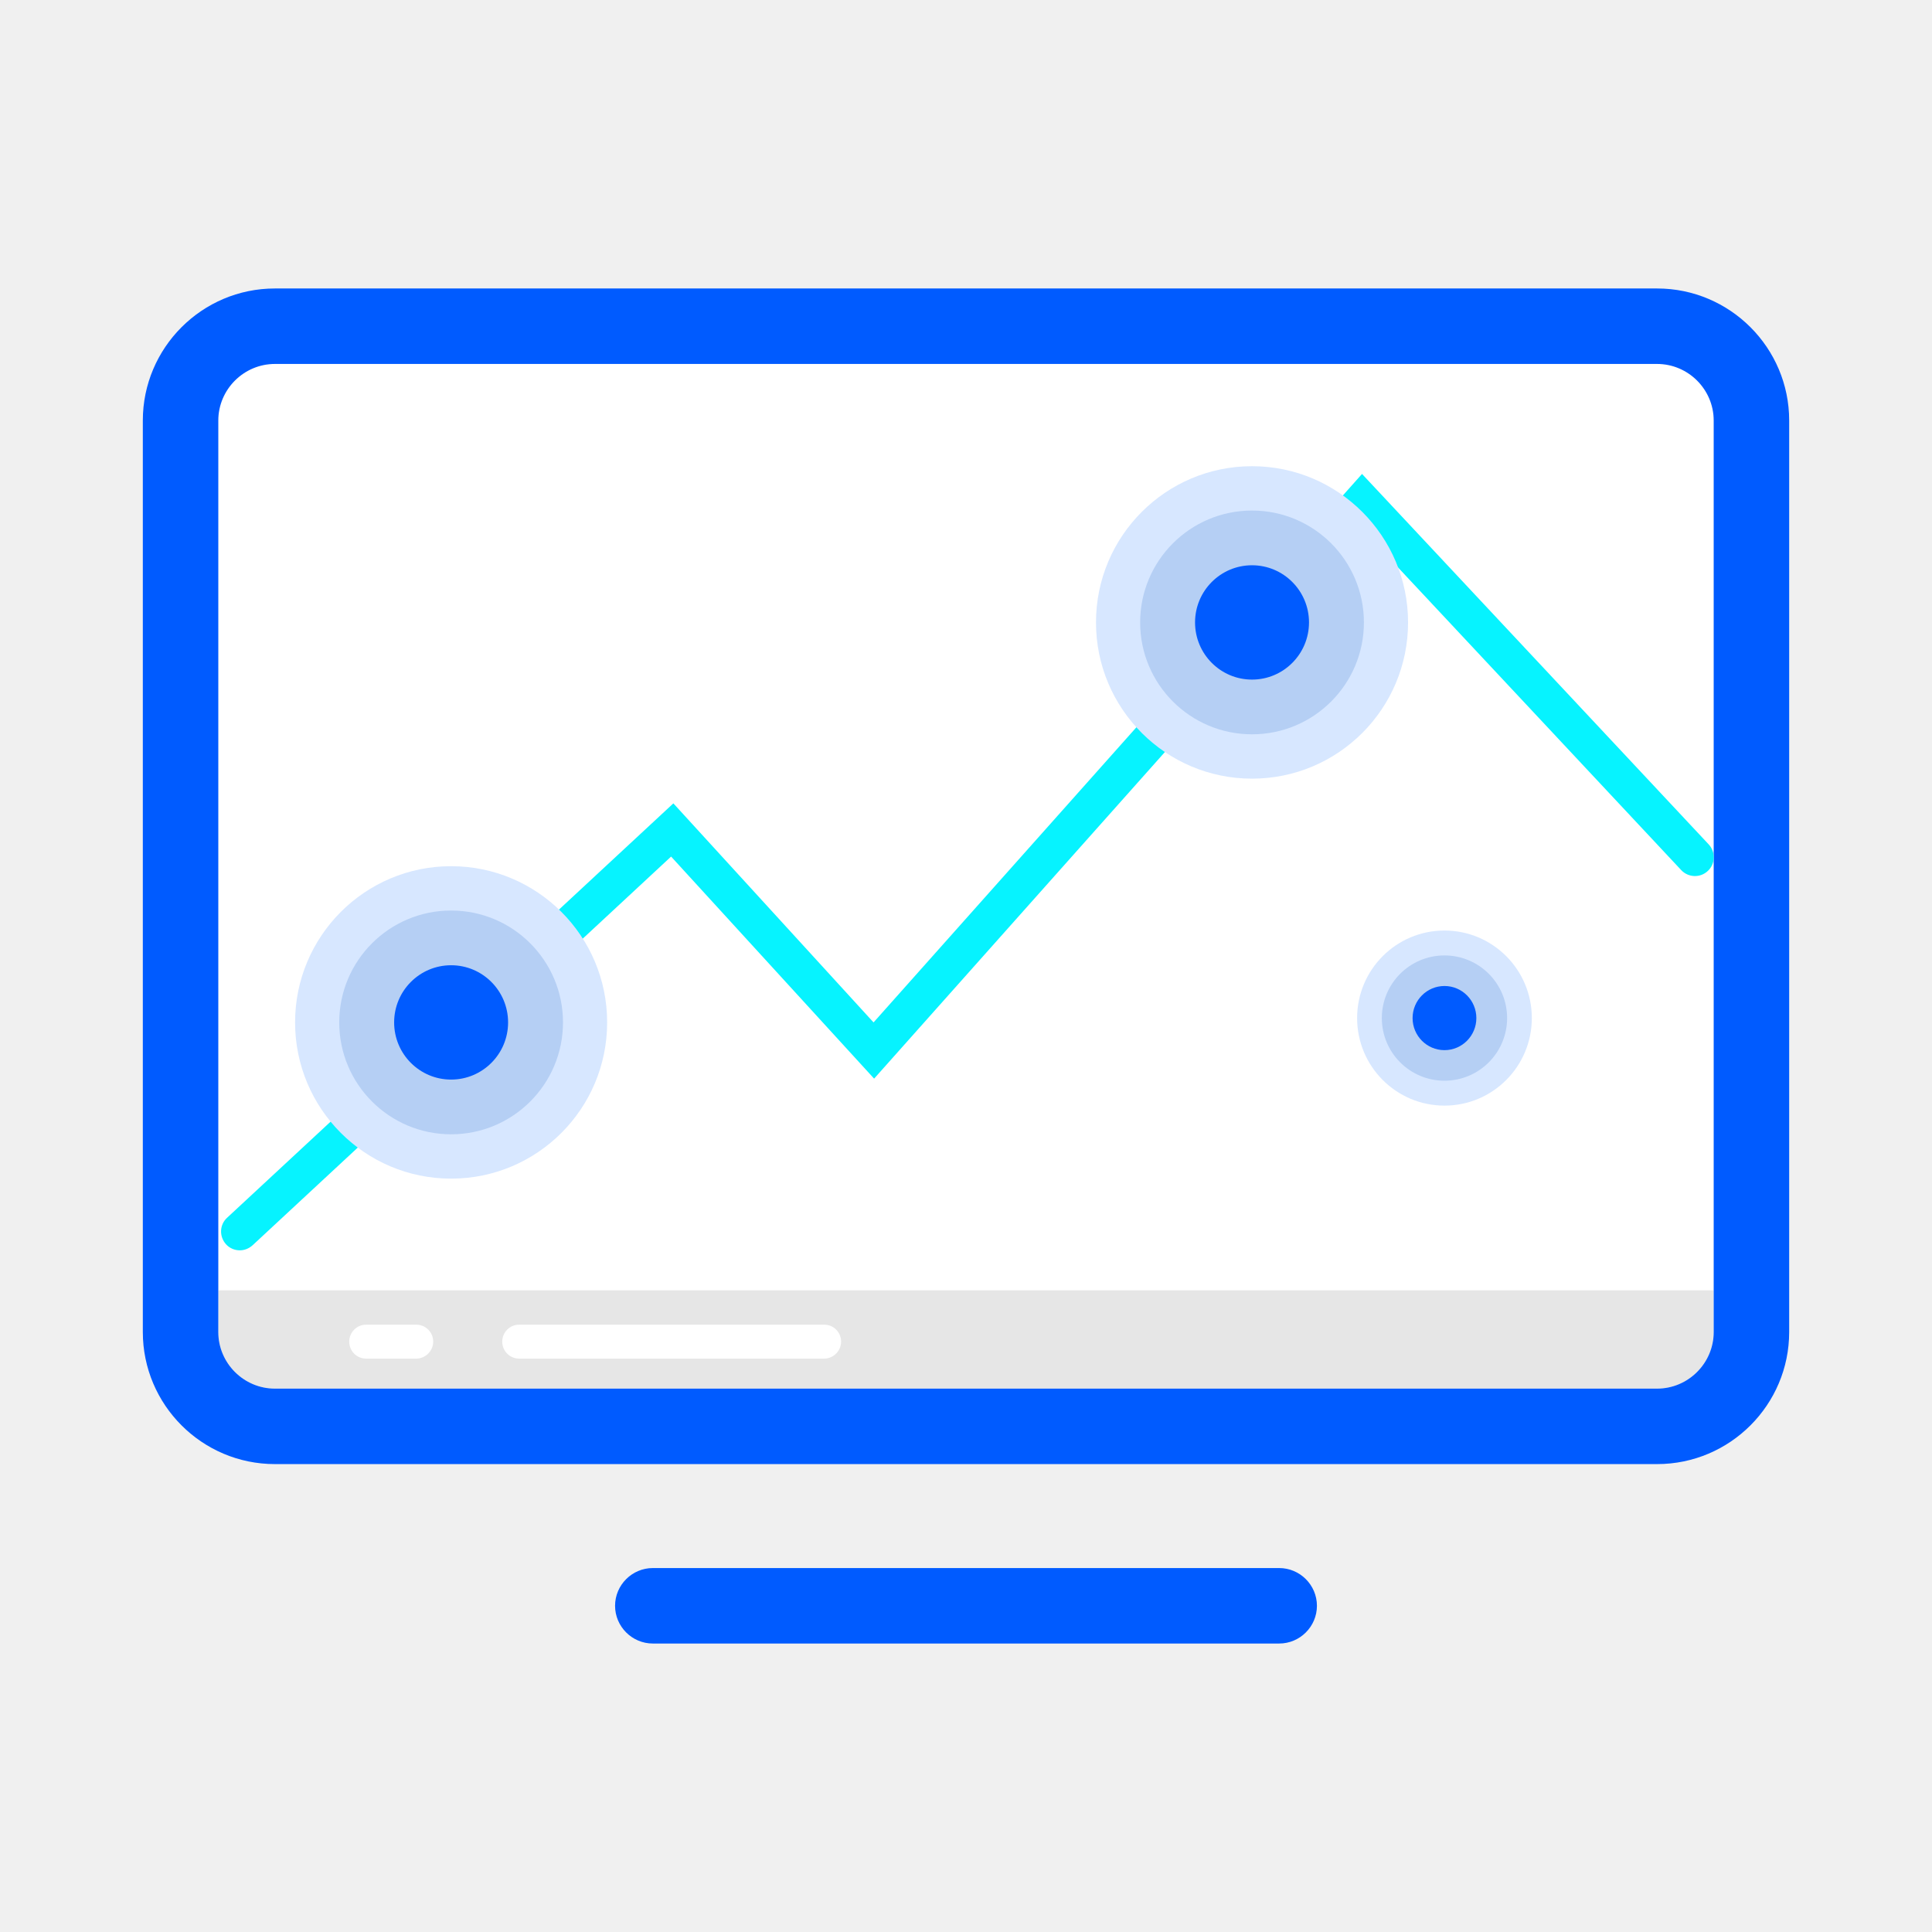
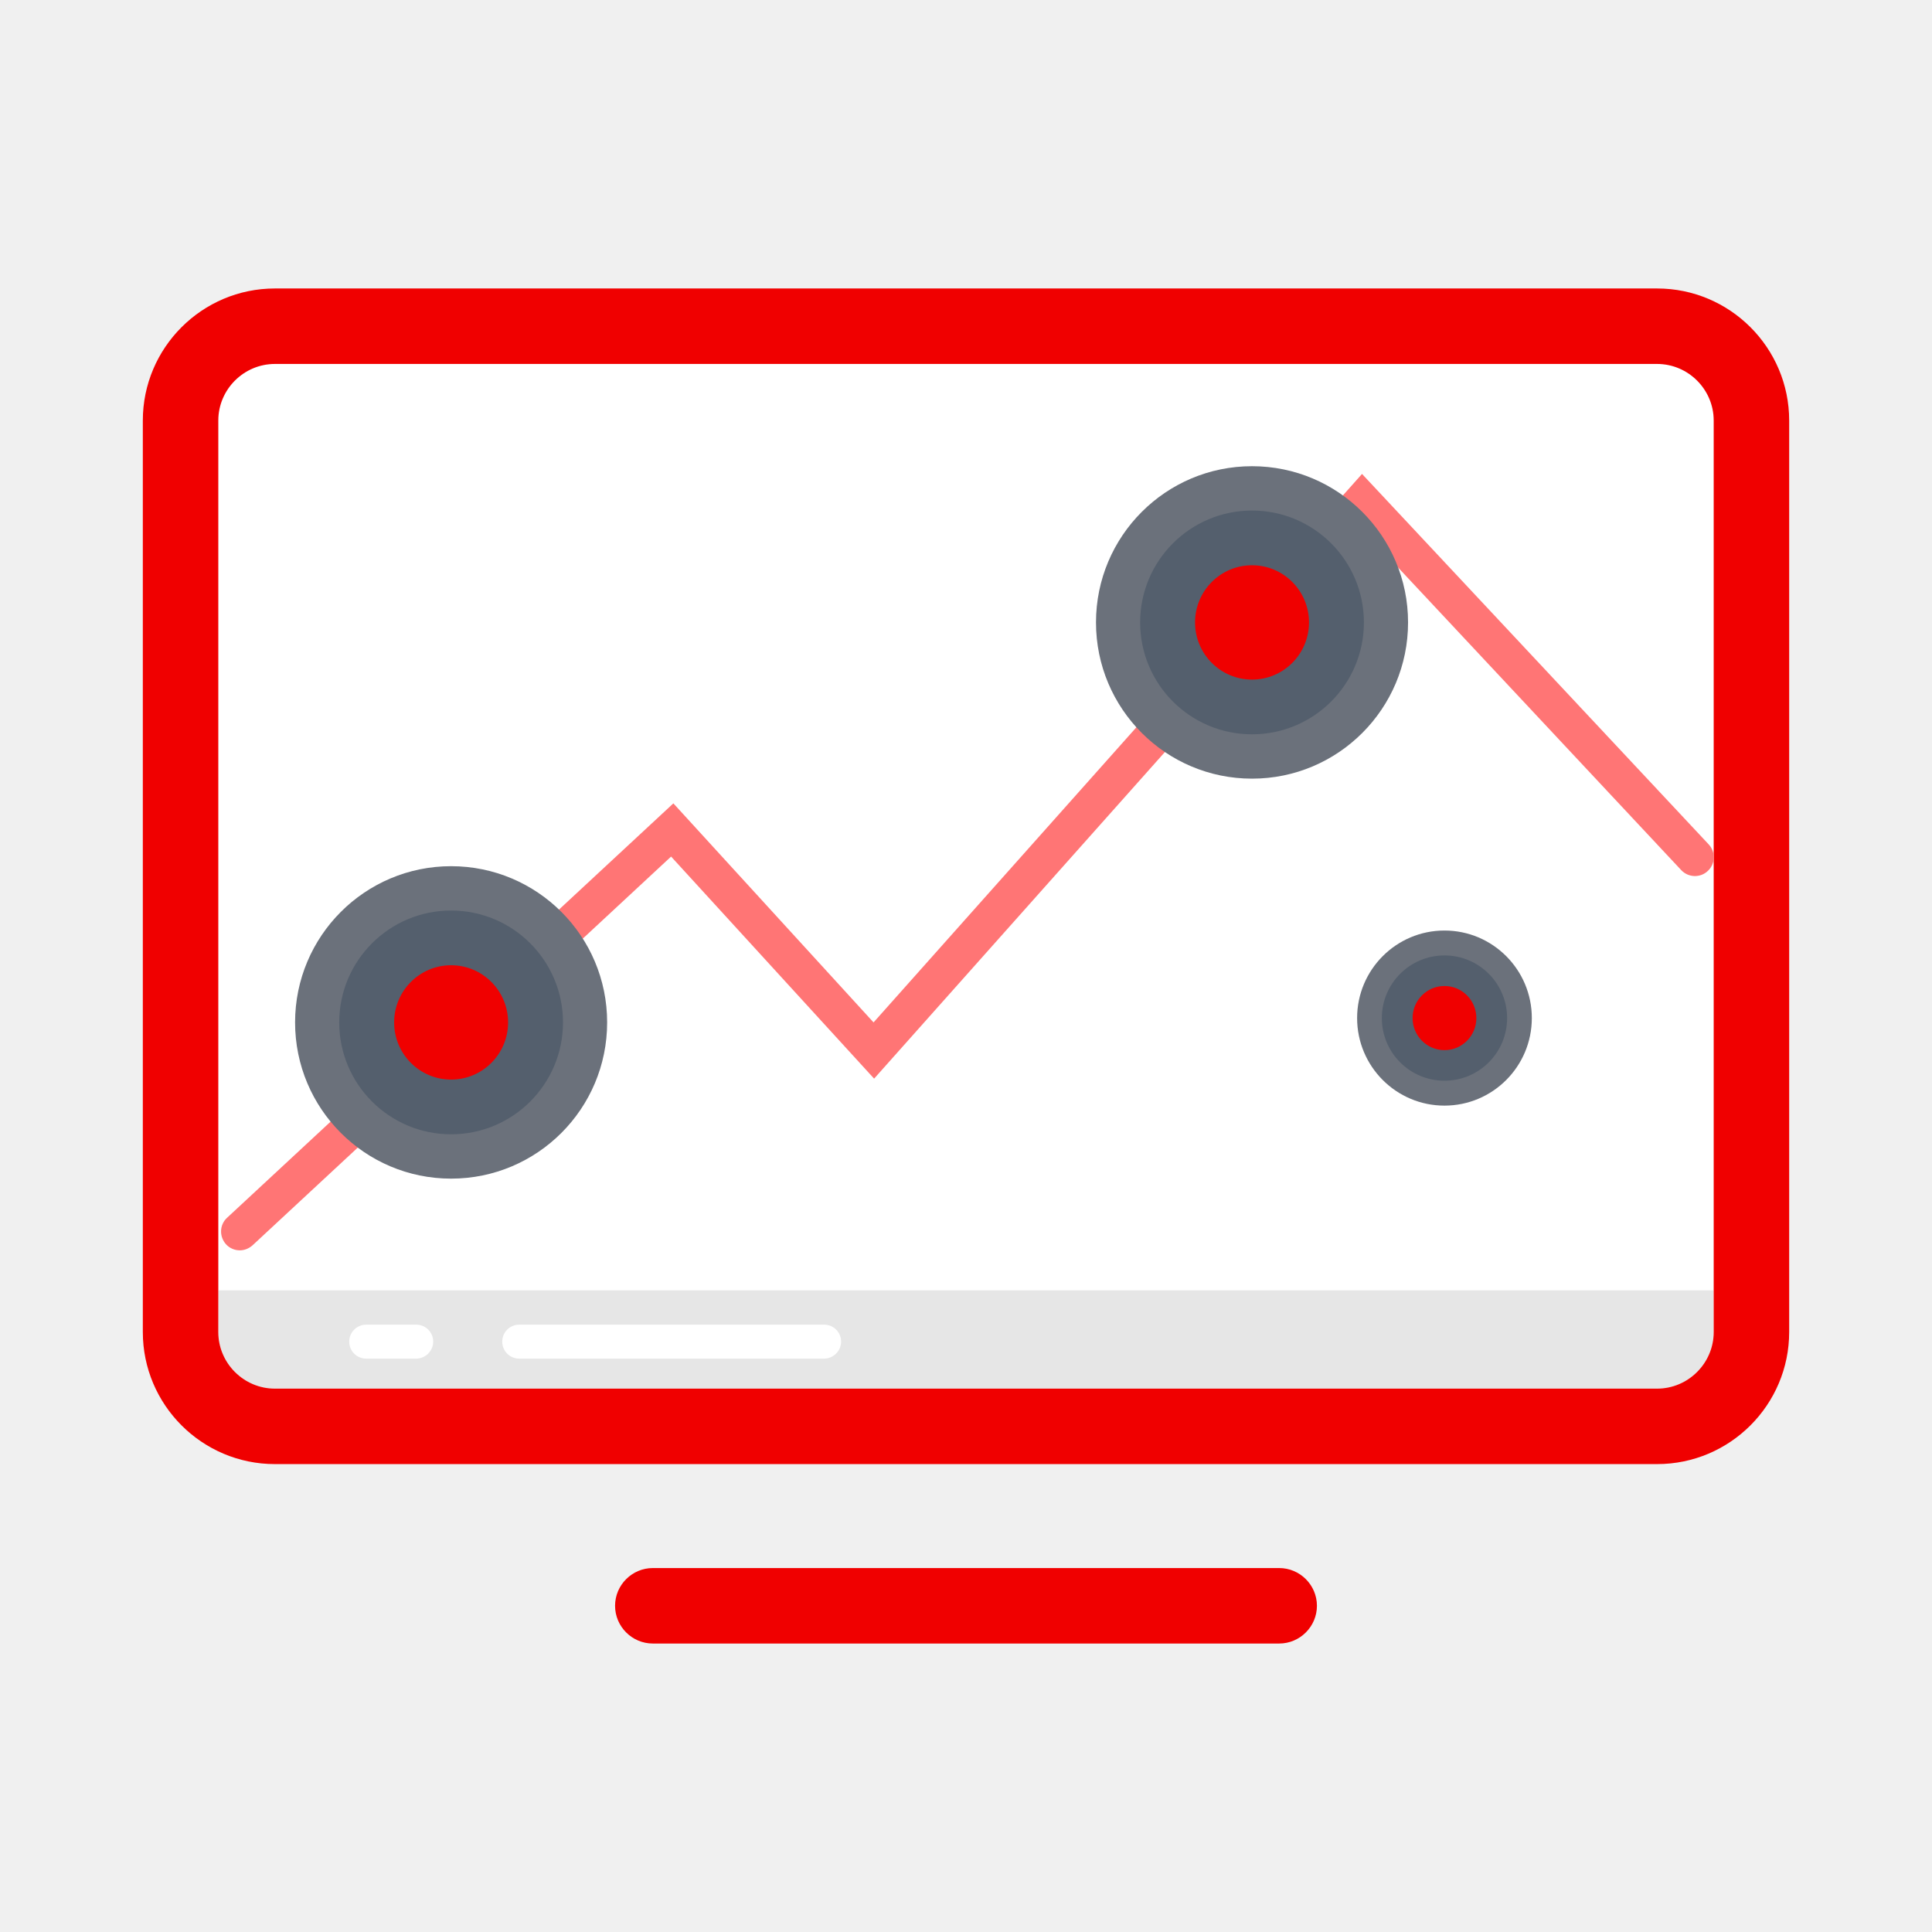
- <svg xmlns="http://www.w3.org/2000/svg" width="120px" height="120px" viewBox="0 0 1024 1024" class="icon" version="1.1">
-   <path d="M878.3 192.9H145.7c-16.5 0-30 13.5-30 30V706c0 16.5 13.5 30 30 30h732.6c16.5 0 30-13.5 30-30V222.9c0-16.5-13.5-30-30-30z" fill="#FFFFFF" />
-   <path d="M145.7 736h732.6c16.5 0 30-13.5 30-30v-22.1H115.7V706c0 16.6 13.5 30 30 30z" fill="#E6E6E6" />
-   <path d="M878.3 152.9H145.7c-38.6 0-70 31.4-70 70V706c0 38.6 31.4 70 70 70h732.6c38.6 0 70-31.4 70-70V222.9c0-38.6-31.4-70-70-70z m30 531V706c0 16.5-13.5 30-30 30H145.7c-16.5 0-30-13.5-30-30V222.9c0-16.5 13.5-30 30-30h732.6c16.5 0 30 13.5 30 30v461zM678 871.1H346c-11 0-20-9-20-20s9-20 20-20h332c11 0 20 9 20 20s-9 20-20 20z" fill="#005BFF" />
-   <path d="M127.1 662.7c-2.7 0-5.4-1.1-7.3-3.2-3.7-4.1-3.5-10.4 0.6-14.1l236.5-219.6L463 541.9l258.9-290.7 183.7 196.3c3.8 4 3.6 10.4-0.4 14.1-4 3.8-10.3 3.6-14.1-0.4L722.3 280.8l-259 290.9L355.7 454 133.9 660c-2 1.8-4.4 2.7-6.8 2.7z" fill="#06F3FF" />
-   <path d="M156.4 541.9a82.7 82.8 0 1 0 165.4 0 82.7 82.8 0 1 0-165.4 0Z" fill="#D7E7FF" />
-   <path d="M179.8 541.9a59.3 59.3 0 1 0 118.6 0 59.3 59.3 0 1 0-118.6 0Z" fill="#B5CFF4" />
-   <path d="M208.9 541.9a30.2 30.3 0 1 0 60.4 0 30.2 30.3 0 1 0-60.4 0Z" fill="#005BFF" />
-   <path d="M580.9 329.9a82.7 82.8 0 1 0 165.4 0 82.7 82.8 0 1 0-165.4 0Z" fill="#D7E7FF" />
-   <path d="M604.3 329.9a59.3 59.3 0 1 0 118.6 0 59.3 59.3 0 1 0-118.6 0Z" fill="#B5CFF4" />
-   <path d="M633.4 329.9a30.2 30.3 0 1 0 60.4 0 30.2 30.3 0 1 0-60.4 0Z" fill="#005BFF" />
-   <path d="M719.3 539.6a46.3 46.4 0 1 0 92.6 0 46.3 46.4 0 1 0-92.6 0Z" fill="#D7E7FF" />
-   <path d="M732.4 539.6a33.2 33.2 0 1 0 66.4 0 33.2 33.2 0 1 0-66.4 0Z" fill="#B5CFF4" />
-   <path d="M748.7 539.6a16.9 17 0 1 0 33.8 0 16.9 17 0 1 0-33.8 0Z" fill="#005BFF" />
-   <path d="M436.8 720.1H275.2c-5 0-9-4-9-9s4-9 9-9h161.6c5 0 9 4 9 9 0 4.9-4.1 9-9 9zM220.6 720.1h-26.5c-5 0-9-4-9-9s4-9 9-9h26.5c5 0 9 4 9 9 0 4.9-4.1 9-9 9z" fill="#FFFFFF" />
+ <svg xmlns="http://www.w3.org/2000/svg" width="120px" height="120px" viewBox="0 0 1024 1024" class="icon" version="1.1" fill="#000000">
+   <g id="SVGRepo_bgCarrier" stroke-width="0" />
+   <g id="SVGRepo_tracerCarrier" stroke-linecap="round" stroke-linejoin="round" />
+   <g id="SVGRepo_iconCarrier">
+     <path d="M878.3 192.9H145.7c-16.5 0-30 13.5-30 30V706c0 16.5 13.5 30 30 30h732.6c16.5 0 30-13.5 30-30V222.9c0-16.5-13.5-30-30-30z" fill="#FFFFFF" />
+     <path d="M145.7 736h732.6c16.5 0 30-13.5 30-30v-22.1H115.7V706c0 16.6 13.5 30 30 30z" fill="#E6E6E6" />
+     <path d="M878.3 152.9H145.7c-38.6 0-70 31.4-70 70V706c0 38.6 31.4 70 70 70h732.6c38.6 0 70-31.4 70-70V222.9c0-38.6-31.4-70-70-70z m30 531V706c0 16.5-13.5 30-30 30H145.7c-16.5 0-30-13.5-30-30V222.9c0-16.5 13.5-30 30-30h732.6c16.5 0 30 13.5 30 30v461zM678 871.1H346c-11 0-20-9-20-20s9-20 20-20h332c11 0 20 9 20 20s-9 20-20 20z" fill="#f00000" />
+     <path d="M127.1 662.7c-2.7 0-5.4-1.1-7.3-3.2-3.7-4.1-3.5-10.4 0.6-14.1l236.5-219.6L463 541.9l258.9-290.7 183.7 196.3c3.8 4 3.6 10.4-0.4 14.1-4 3.8-10.3 3.6-14.1-0.4L722.3 280.8l-259 290.9L355.7 454 133.9 660c-2 1.8-4.4 2.7-6.8 2.7z" fill="#ff7575" />
+     <path d="M156.4 541.9a82.7 82.8 0 1 0 165.4 0 82.7 82.8 0 1 0-165.4 0Z" fill="#6b717b" />
+     <path d="M179.8 541.9a59.3 59.3 0 1 0 118.6 0 59.3 59.3 0 1 0-118.6 0Z" fill="#545f6d" />
+     <path d="M208.9 541.9a30.2 30.3 0 1 0 60.4 0 30.2 30.3 0 1 0-60.4 0Z" fill="#f00000" />
+     <path d="M580.9 329.9a82.7 82.8 0 1 0 165.4 0 82.7 82.8 0 1 0-165.4 0Z" fill="#6b717b" />
+     <path d="M604.3 329.9a59.3 59.3 0 1 0 118.6 0 59.3 59.3 0 1 0-118.6 0Z" fill="#545f6d" />
+     <path d="M633.4 329.9a30.2 30.3 0 1 0 60.4 0 30.2 30.3 0 1 0-60.4 0Z" fill="#f00000" />
+     <path d="M719.3 539.6a46.3 46.4 0 1 0 92.6 0 46.3 46.4 0 1 0-92.6 0Z" fill="#6b717b" />
+     <path d="M732.4 539.6a33.2 33.2 0 1 0 66.4 0 33.2 33.2 0 1 0-66.4 0Z" fill="#545f6d" />
+     <path d="M748.7 539.6a16.9 17 0 1 0 33.8 0 16.9 17 0 1 0-33.8 0Z" fill="#f00000" />
+     <path d="M436.8 720.1H275.2c-5 0-9-4-9-9s4-9 9-9h161.6c5 0 9 4 9 9 0 4.9-4.1 9-9 9zM220.6 720.1h-26.5c-5 0-9-4-9-9s4-9 9-9h26.5c5 0 9 4 9 9 0 4.9-4.1 9-9 9z" fill="#FFFFFF" />
+   </g>
</svg>
